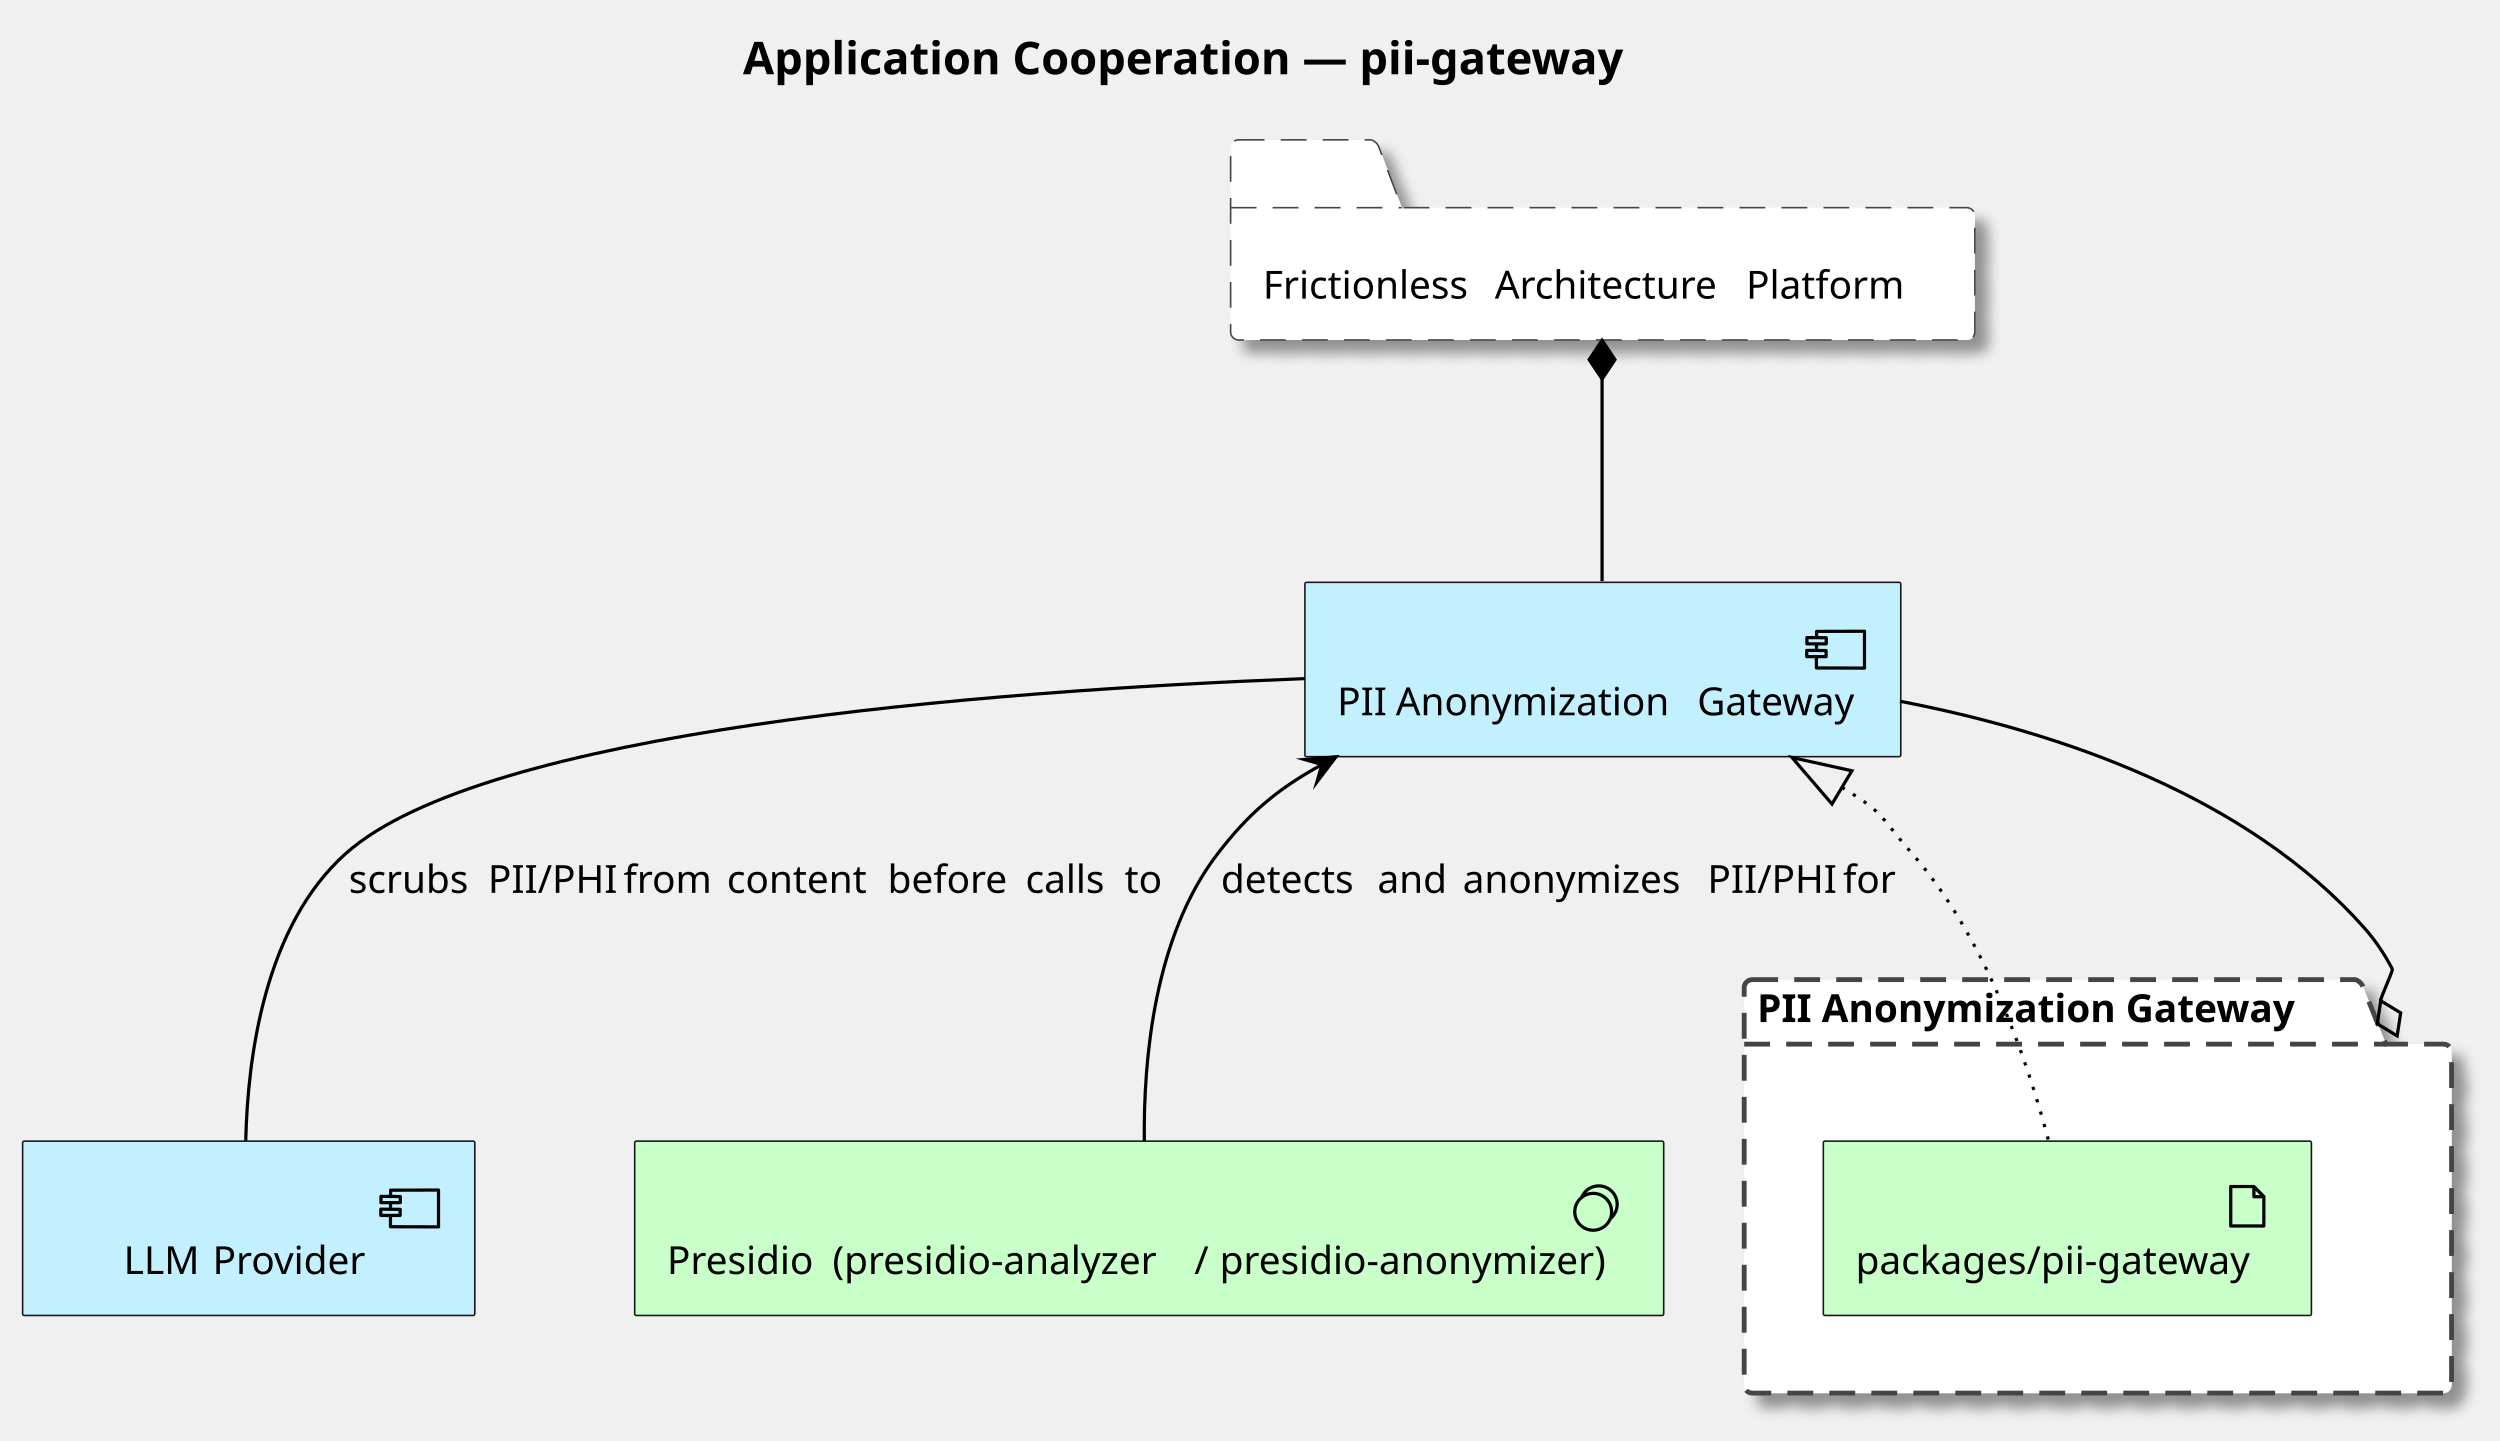
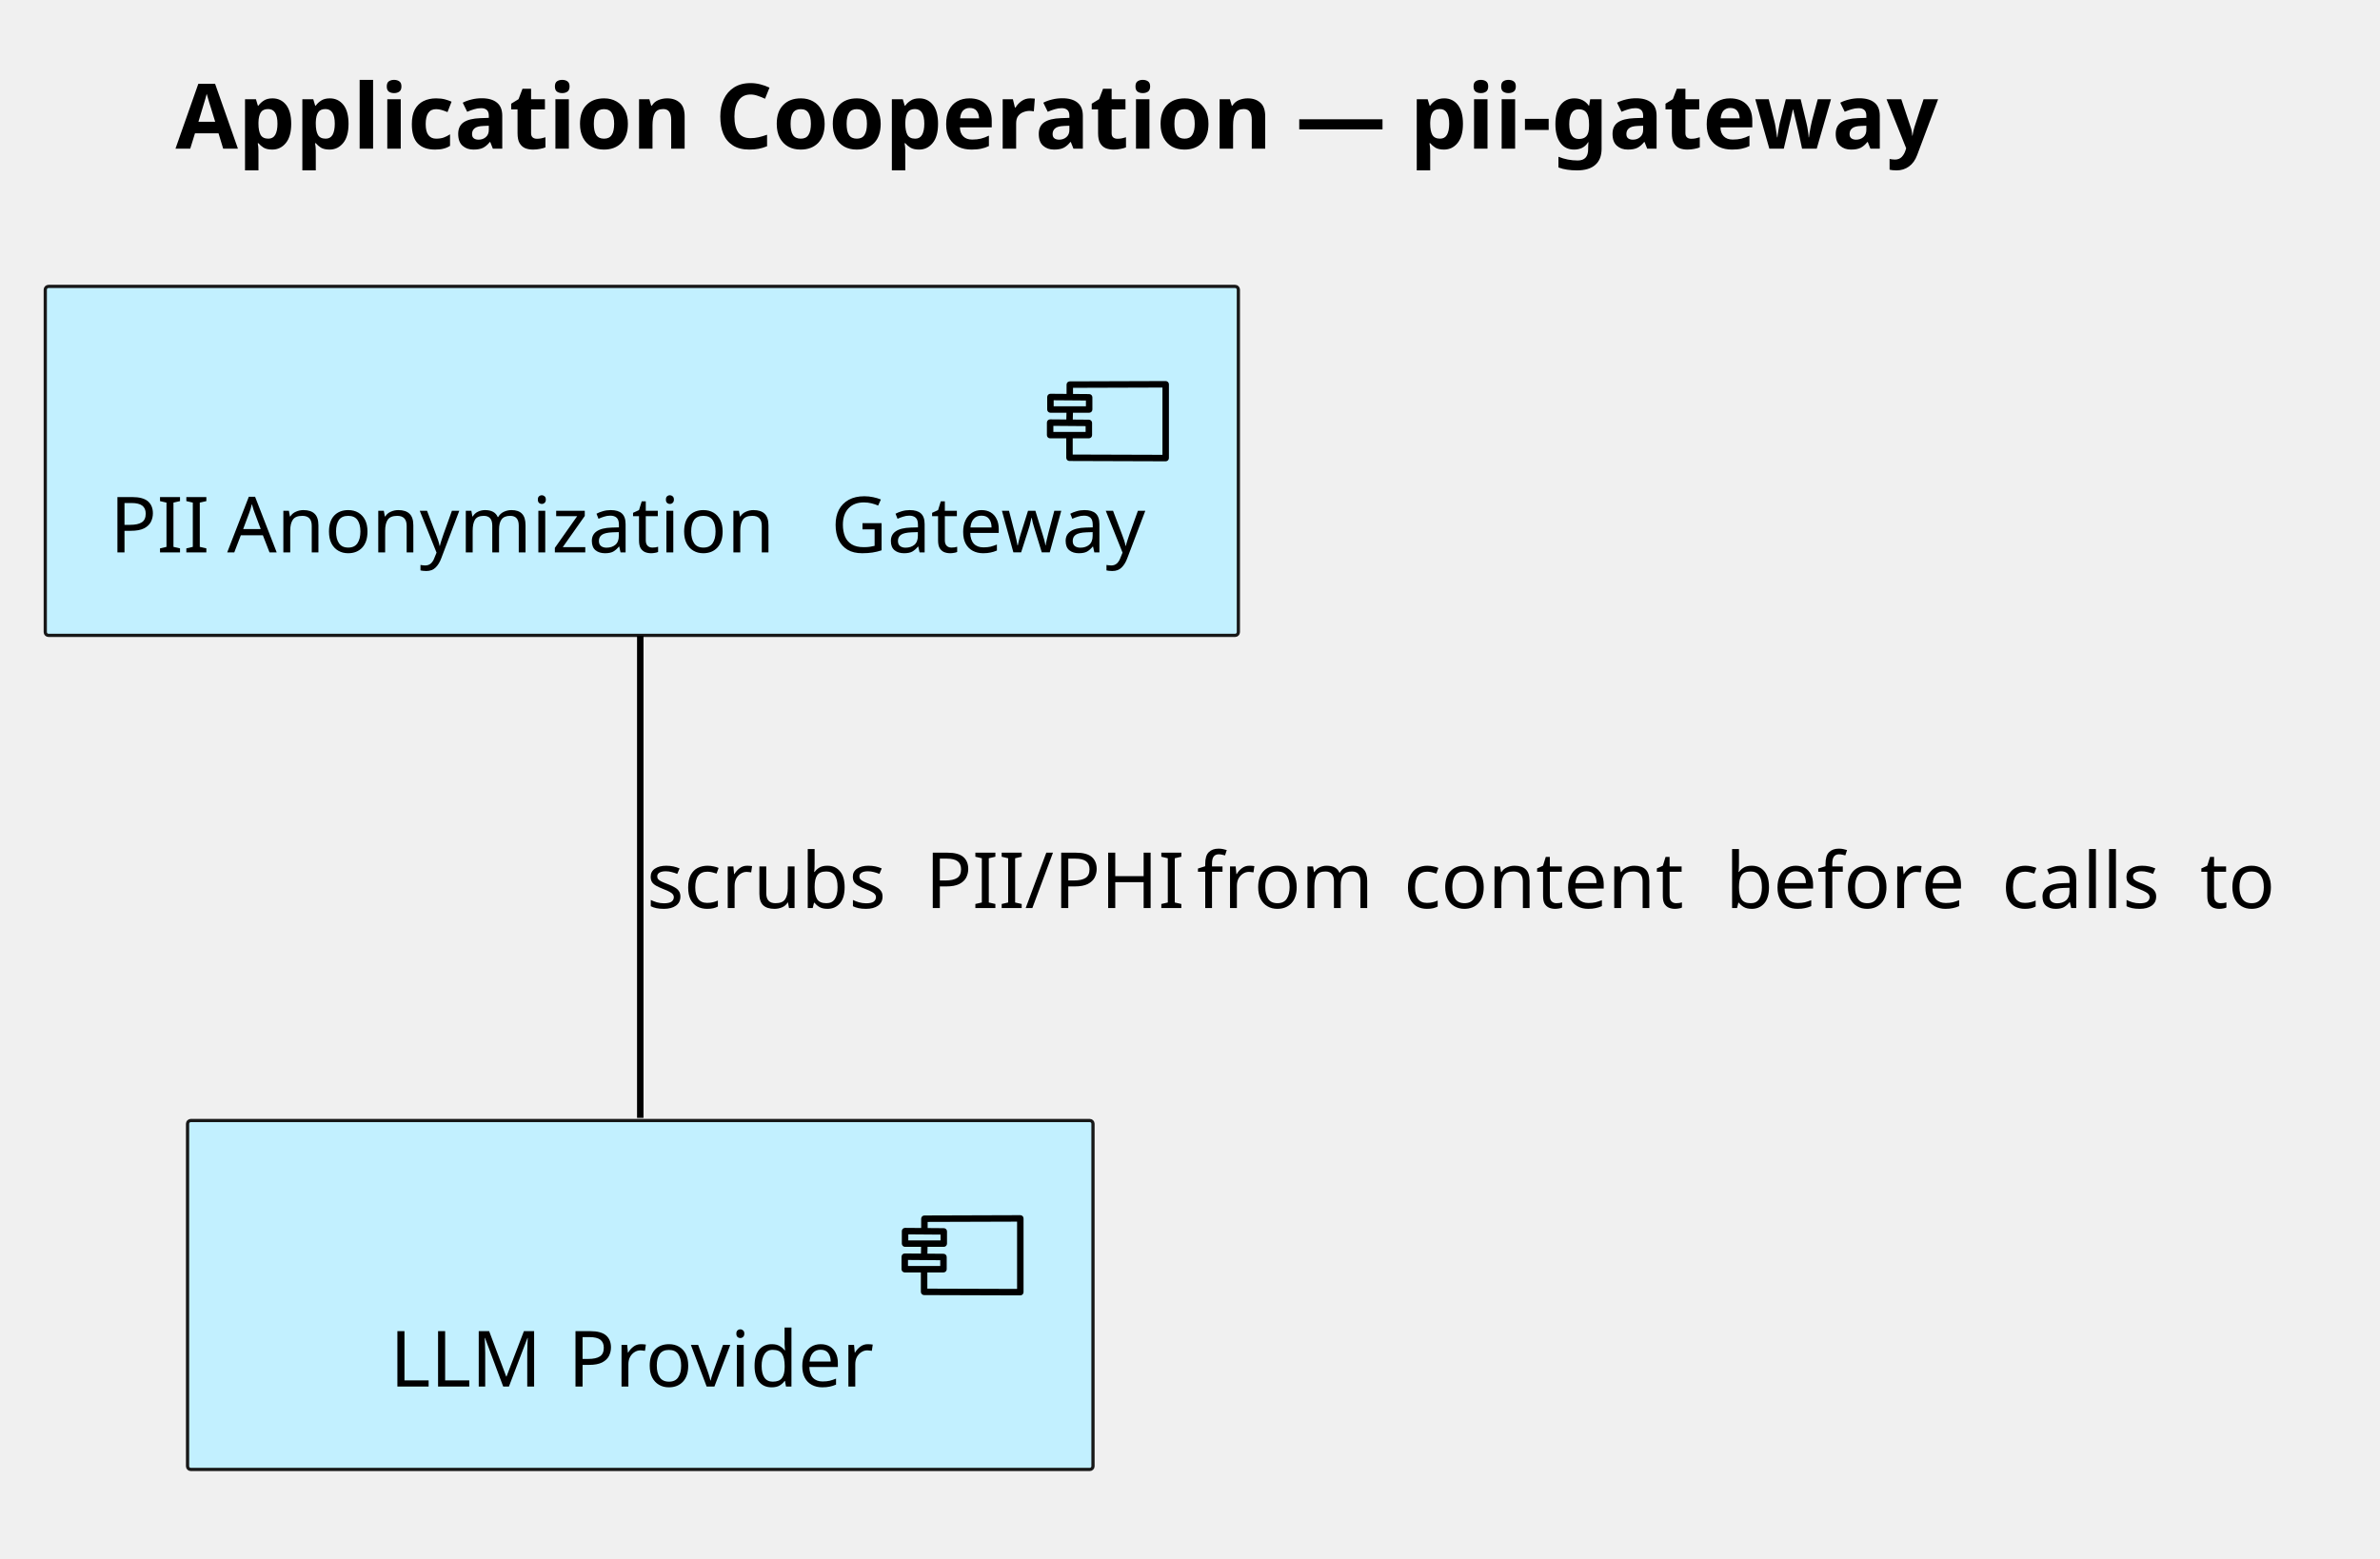
- <svg xmlns="http://www.w3.org/2000/svg" version="1.1" data-diagram-type="DESCRIPTION" style="width:774px;height:446px;background:#FFFFFF;" width="774px" height="446px" viewBox="0 0 774 446" zoomAndPan="magnify" preserveAspectRatio="none" contentStyleType="text/css">
-   <defs>
-     <filter id="f1bd6a1x02zw8t" x="-1" y="-1" width="300%" height="300%">
-       <feGaussianBlur result="blurOut" stdDeviation="2" />
-       <feColorMatrix type="matrix" in="blurOut" result="blurOut2" values="0 0 0 0 0 0 0 0 0 0 0 0 0 0 0 0 0 0 .4 0" />
-       <feOffset result="blurOut3" in="blurOut2" dx="4" dy="4" />
-       <feBlend in="SourceGraphic" in2="blurOut3" mode="normal" />
-     </filter>
-   </defs>
+ <svg xmlns="http://www.w3.org/2000/svg" version="1.1" data-diagram-type="DESCRIPTION" style="width:368px;height:241px;background:#FFFFFF;" width="368px" height="241px" viewBox="0 0 368 241" zoomAndPan="magnify" preserveAspectRatio="none" contentStyleType="text/css">
+   <defs />
  <g font-family="sans-serif" lengthAdjust="spacing">
    <g class="title" data-source-line="4">
-       <text x="230.016" y="22.995" fill="#000" font-size="14" textLength="306.968" font-weight="700">Application Cooperation — pii-gateway</text>
+       <text x="27.133" y="22.995" fill="#000" font-size="14" textLength="306.968" font-weight="700">Application Cooperation — pii-gateway</text>
    </g>
-     <g class="cluster" data-qualified-name="e_id0305c87937d55f" id="ent0005" data-source-line="340">
-       <path d="M542.5,303.297 L729.184,303.297 A3.75,3.75 0 0 1 731.684,305.797 L738.684,323.266 L756.5,323.266 A2.5,2.5 0 0 1 759,325.766 L759,428.797 A2.5,2.5 0 0 1 756.5,431.297 L542.5,431.297 A2.5,2.5 0 0 1 540,428.797 L540,305.797 A2.5,2.5 0 0 1 542.5,303.297" style="stroke:#444;stroke-width:1.5;stroke-dasharray:8,5;" fill="#FFF" filter="url(#f1bd6a1x02zw8t)" />
-       <line x1="540" y1="323.266" x2="738.684" y2="323.266" style="stroke:#444;stroke-width:1.5;stroke-dasharray:8,5;" />
-       <text x="544" y="316.436" fill="#000" font-size="12" textLength="185.684" font-weight="700" font-family="Verdana">PII Anonymization Gateway</text>
+     <g class="entity" data-qualified-name="e_idc7fc80ba220752" id="ent0001" data-source-line="167">
+       <rect x="7" y="44.297" width="184.479" height="53.969" fill="#C2F0FF" style="stroke:#181818;stroke-width:0.5;" rx="0.5" ry="0.5" />
+       <path d="M180.239,58.936 L165.413,58.983 A0.5,0.5 0 0 0 164.913,59.483 L164.913,60.92 L162.425,60.901 A0.5,0.5 0 0 0 161.92,61.401 L161.92,63.336 A0.5,0.5 0 0 0 162.42,63.836 L164.901,63.836 L164.877,64.879 L162.378,64.859 A0.5,0.5 0 0 0 161.874,65.36 L161.874,67.295 A0.5,0.5 0 0 0 162.373,67.795 L164.866,67.795 L164.866,70.797 A0.5,0.5 0 0 0 165.366,71.297 L180.239,71.344 A0.5,0.5 0 0 0 180.741,70.844 L180.741,59.436 A0.5,0.5 0 0 0 180.239,58.936 M179.74,59.938 L179.74,70.342 L165.865,70.299 L165.865,67.795 L168.36,67.795 A0.5,0.5 0 0 0 168.859,67.295 L168.859,65.407 A0.5,0.5 0 0 0 168.363,64.907 L165.877,64.887 L165.901,63.836 L168.406,63.836 A0.5,0.5 0 0 0 168.906,63.336 L168.906,61.447 A0.5,0.5 0 0 0 168.41,60.948 L165.912,60.928 L165.912,59.981 M162.92,61.905 L167.907,61.943 L167.907,62.836 L162.92,62.836 M162.873,65.864 L167.86,65.903 L167.86,66.795 L162.873,66.795" fill="#000" />
+       <text x="17" y="85.436" fill="#000" font-size="12" textLength="14.314" font-family="Verdana">PII</text>
+       <text x="31.314" y="85.436" fill="#000" font-size="12" font-family="Verdana"> </text>
+       <text x="35.129" y="85.436" fill="#000" font-size="12" textLength="89.525" font-family="Verdana">Anonymization</text>
+       <text x="124.654" y="85.436" fill="#000" font-size="12" font-family="Verdana"> </text>
+       <text x="128.469" y="85.436" fill="#000" font-size="12" textLength="53.01" font-family="Verdana">Gateway</text>
    </g>
-     <g class="entity" data-qualified-name="e_id0305c87937d55f.e_id8b34f5f03beb50" id="ent0006" data-source-line="247">
-       <rect x="564.5" y="353.297" width="151.109" height="53.969" fill="#C9FFC9" style="stroke:#181818;stroke-width:0.5;" rx="0.5" ry="0.5" />
-       <path d="M690.639,366.847 A0.5,0.5 0 0 0 690.139,367.347 L690.139,379.556 A0.5,0.5 0 0 0 690.639,380.056 L700.887,380.056 A0.5,0.5 0 0 0 701.387,379.556 L701.387,370.429 A0.5,0.5 0 0 0 701.241,370.076 L698.161,366.994 A0.5,0.5 0 0 0 698.034,366.968 A0.5,0.5 0 0 0 697.741,366.847 M691.139,367.847 L697.307,367.847 L697.307,370.496 A0.5,0.5 0 0 0 697.807,370.995 L700.387,370.995 L700.387,379.056 L691.139,379.056 M698.307,368.62 L699.68,369.996 L698.307,369.996" fill="#000" />
-       <text x="574.5" y="394.436" fill="#000" font-size="12" textLength="131.109" font-family="Verdana">packages/pii-gateway</text>
+     <g class="entity" data-qualified-name="e_id2610ae0cc2cc50" id="ent0002" data-source-line="167">
+       <rect x="29" y="173.297" width="140" height="53.969" fill="#C2F0FF" style="stroke:#181818;stroke-width:0.5;" rx="0.5" ry="0.5" />
+       <path d="M157.76,187.936 L142.934,187.983 A0.5,0.5 0 0 0 142.434,188.483 L142.434,189.92 L139.946,189.901 A0.5,0.5 0 0 0 139.442,190.401 L139.442,192.336 A0.5,0.5 0 0 0 139.942,192.836 L142.422,192.836 L142.399,193.879 L139.899,193.859 A0.5,0.5 0 0 0 139.395,194.36 L139.395,196.295 A0.5,0.5 0 0 0 139.895,196.795 L142.387,196.795 L142.387,199.797 A0.5,0.5 0 0 0 142.888,200.297 L157.761,200.344 A0.5,0.5 0 0 0 158.262,199.844 L158.262,188.436 A0.5,0.5 0 0 0 157.761,187.936 M157.262,188.938 L157.262,199.342 L143.387,199.299 L143.387,196.795 L145.881,196.795 A0.5,0.5 0 0 0 146.381,196.295 L146.381,194.407 A0.5,0.5 0 0 0 145.885,193.907 L143.399,193.887 L143.422,192.836 L145.928,192.836 A0.5,0.5 0 0 0 146.428,192.336 L146.428,190.447 A0.5,0.5 0 0 0 145.932,189.948 L143.434,189.928 L143.434,188.981 M140.442,190.905 L145.428,190.943 L145.428,191.836 L140.442,191.836 M140.395,194.864 L145.381,194.903 L145.381,195.795 L140.395,195.795" fill="#000" />
+       <text x="60.29" y="214.436" fill="#000" font-size="12" textLength="23.725" font-family="Verdana">LLM</text>
+       <text x="84.015" y="214.436" fill="#000" font-size="12" font-family="Verdana"> </text>
+       <text x="87.829" y="214.436" fill="#000" font-size="12" textLength="49.881" font-family="Verdana">Provider</text>
    </g>
-     <g class="entity" data-qualified-name="e_id54dd4701dbf151" id="ent0001" data-source-line="340">
-       <path d="M383.5,43.297 L424.5,43.297 A3.75,3.75 0 0 1 427,45.797 L434,64.297 L608.914,64.297 A2.5,2.5 0 0 1 611.414,66.797 L611.414,102.766 A2.5,2.5 0 0 1 608.914,105.266 L383.5,105.266 A2.5,2.5 0 0 1 381,102.766 L381,45.797 A2.5,2.5 0 0 1 383.5,43.297" style="stroke:#444;stroke-width:0.5;stroke-dasharray:8,5;" fill="#FFF" filter="url(#f1bd6a1x02zw8t)" />
-       <line x1="381" y1="64.297" x2="434" y2="64.297" style="stroke:#444;stroke-width:0.5;stroke-dasharray:8,5;" />
-       <text x="391" y="92.436" fill="#000" font-size="12" textLength="67.975" font-family="Verdana">Frictionless</text>
-       <text x="458.975" y="92.436" fill="#000" font-size="12" font-family="Verdana"> </text>
-       <text x="462.789" y="92.436" fill="#000" font-size="12" textLength="73.992" font-family="Verdana">Architecture</text>
-       <text x="536.781" y="92.436" fill="#000" font-size="12" font-family="Verdana"> </text>
-       <text x="540.596" y="92.436" fill="#000" font-size="12" textLength="50.818" font-family="Verdana">Platform</text>
-     </g>
-     <g class="entity" data-qualified-name="e_idc7fc80ba220752" id="ent0002" data-source-line="167">
-       <rect x="404" y="180.297" width="184.479" height="53.969" fill="#C2F0FF" style="stroke:#181818;stroke-width:0.5;" rx="0.5" ry="0.5" />
-       <path d="M577.239,194.936 L562.413,194.983 A0.5,0.5 0 0 0 561.913,195.483 L561.913,196.92 L559.425,196.901 A0.5,0.5 0 0 0 558.92,197.401 L558.92,199.336 A0.5,0.5 0 0 0 559.42,199.836 L561.901,199.836 L561.877,200.879 L559.378,200.859 A0.5,0.5 0 0 0 558.874,201.36 L558.874,203.295 A0.5,0.5 0 0 0 559.373,203.795 L561.866,203.795 L561.866,206.797 A0.5,0.5 0 0 0 562.366,207.297 L577.239,207.344 A0.5,0.5 0 0 0 577.741,206.844 L577.741,195.436 A0.5,0.5 0 0 0 577.239,194.936 M576.74,195.938 L576.74,206.342 L562.865,206.299 L562.865,203.795 L565.36,203.795 A0.5,0.5 0 0 0 565.859,203.295 L565.859,201.407 A0.5,0.5 0 0 0 565.363,200.907 L562.877,200.887 L562.901,199.836 L565.406,199.836 A0.5,0.5 0 0 0 565.906,199.336 L565.906,197.447 A0.5,0.5 0 0 0 565.41,196.948 L562.912,196.928 L562.912,195.981 M559.92,197.905 L564.907,197.943 L564.907,198.836 L559.92,198.836 M559.873,201.864 L564.86,201.903 L564.86,202.795 L559.873,202.795" fill="#000" />
-       <text x="414" y="221.436" fill="#000" font-size="12" textLength="14.314" font-family="Verdana">PII</text>
-       <text x="428.314" y="221.436" fill="#000" font-size="12" font-family="Verdana"> </text>
-       <text x="432.129" y="221.436" fill="#000" font-size="12" textLength="89.525" font-family="Verdana">Anonymization</text>
-       <text x="521.654" y="221.436" fill="#000" font-size="12" font-family="Verdana"> </text>
-       <text x="525.469" y="221.436" fill="#000" font-size="12" textLength="53.01" font-family="Verdana">Gateway</text>
-     </g>
-     <g class="entity" data-qualified-name="e_id2610ae0cc2cc50" id="ent0003" data-source-line="167">
-       <rect x="7" y="353.297" width="140" height="53.969" fill="#C2F0FF" style="stroke:#181818;stroke-width:0.5;" rx="0.5" ry="0.5" />
-       <path d="M135.76,367.936 L120.934,367.983 A0.5,0.5 0 0 0 120.434,368.483 L120.434,369.92 L117.946,369.901 A0.5,0.5 0 0 0 117.442,370.401 L117.442,372.336 A0.5,0.5 0 0 0 117.942,372.836 L120.422,372.836 L120.399,373.879 L117.899,373.859 A0.5,0.5 0 0 0 117.395,374.36 L117.395,376.295 A0.5,0.5 0 0 0 117.895,376.795 L120.387,376.795 L120.387,379.797 A0.5,0.5 0 0 0 120.888,380.297 L135.761,380.344 A0.5,0.5 0 0 0 136.262,379.844 L136.262,368.436 A0.5,0.5 0 0 0 135.761,367.936 M135.262,368.938 L135.262,379.342 L121.387,379.299 L121.387,376.795 L123.881,376.795 A0.5,0.5 0 0 0 124.381,376.295 L124.381,374.407 A0.5,0.5 0 0 0 123.885,373.907 L121.399,373.887 L121.422,372.836 L123.928,372.836 A0.5,0.5 0 0 0 124.428,372.336 L124.428,370.447 A0.5,0.5 0 0 0 123.932,369.948 L121.434,369.928 L121.434,368.981 M118.442,370.905 L123.428,370.943 L123.428,371.836 L118.442,371.836 M118.395,374.864 L123.381,374.903 L123.381,375.795 L118.395,375.795" fill="#000" />
-       <text x="38.29" y="394.436" fill="#000" font-size="12" textLength="23.725" font-family="Verdana">LLM</text>
-       <text x="62.015" y="394.436" fill="#000" font-size="12" font-family="Verdana"> </text>
-       <text x="65.829" y="394.436" fill="#000" font-size="12" textLength="49.881" font-family="Verdana">Provider</text>
-     </g>
-     <g class="entity" data-qualified-name="e_idd46328fd3f165d" id="ent0004" data-source-line="210">
-       <rect x="196.5" y="353.297" width="318.576" height="53.969" fill="#C9FFC9" style="stroke:#181818;stroke-width:0.5;" rx="0.5" ry="0.5" />
-       <path d="M495.066,366.647 C492.541,366.609 490.247,368.106 489.26,370.418 C487.886,371.574 487.02,373.313 487.043,375.245 C487.084,378.664 489.897,381.416 493.316,381.381 C495.848,381.355 498.016,379.808 498.959,377.618 A0.5,0.5 0 0 0 498.97,377.608 C500.952,375.94 501.691,373.212 500.822,370.772 C499.953,368.332 497.656,366.686 495.066,366.647 M495.051,367.647 C497.226,367.68 499.149,369.058 499.879,371.108 C500.409,372.597 500.228,374.209 499.451,375.517 C499.458,375.385 499.462,375.252 499.46,375.118 C499.431,371.698 496.628,368.938 493.209,368.961 A0.5,0.5 0 0 0 493.189,368.969 A0.5,0.5 0 0 0 493.167,368.961 C492.453,368.971 491.768,369.102 491.131,369.334 C492.117,368.259 493.532,367.624 495.05,367.647 M493.199,369.954 A0.5,0.5 0 0 0 493.217,369.962 C496.096,369.942 498.436,372.248 498.461,375.128 C498.485,378.007 496.184,380.352 493.304,380.382 C490.425,380.411 488.077,378.113 488.043,375.233 C488.024,373.645 488.713,372.217 489.818,371.249 A0.5,0.5 0 0 0 490.083,371.031 C490.942,370.374 492.014,369.978 493.181,369.962 A0.5,0.5 0 0 0 493.199,369.954" fill="#000" />
-       <text x="206.5" y="394.436" fill="#000" font-size="12" textLength="47.432" font-family="Verdana">Presidio</text>
-       <text x="253.932" y="394.436" fill="#000" font-size="12" font-family="Verdana"> </text>
-       <text x="257.746" y="394.436" fill="#000" font-size="12" textLength="108.188" font-family="Verdana">(presidio-analyzer</text>
-       <text x="365.934" y="394.436" fill="#000" font-size="12" font-family="Verdana"> </text>
-       <text x="369.748" y="394.436" fill="#000" font-size="12" font-family="Verdana">/</text>
-       <text x="373.791" y="394.436" fill="#000" font-size="12" font-family="Verdana"> </text>
-       <text x="377.605" y="394.436" fill="#000" font-size="12" textLength="127.471" font-family="Verdana">presidio-anonymizer)</text>
-     </g>
-     <g class="link" data-entity-1="ent0001" data-entity-2="ent0002" id="lnk7" data-source-line="349" data-link-type="composition">
-       <path d="M496,117.347 C496,139.857 496,158.367 496,179.927" style="stroke:#000;stroke-width:1;" fill="none" id="e_id54dd4701dbf151-backto-e_idc7fc80ba220752" />
-       <polygon points="496,105.347,492,111.347,496,117.347,500,111.347,496,105.347" fill="#000" style="stroke:#000;stroke-width:1;stroke-linejoin:miter;stroke-miterlimit:10;" />
-       <text x="497" y="147.436" fill="#000" font-size="12" font-family="Verdana"> </text>
-     </g>
-     <g class="link" data-entity-1="ent0002" data-entity-2="ent0003" id="lnk8" data-source-line="349" data-link-type="association">
-       <path d="M403.95,210.097 C302.99,213.997 149.61,226.217 107,264.297 C82.08,286.567 76.68,326.707 76.08,353.177" style="stroke:#000;stroke-width:1;" fill="none" id="e_idc7fc80ba220752-e_id2610ae0cc2cc50" />
-       <text x="108" y="276.436" fill="#000" font-size="12" textLength="39.258" font-family="Verdana">scrubs</text>
-       <text x="147.258" y="276.436" fill="#000" font-size="12" font-family="Verdana"> </text>
-       <text x="151.072" y="276.436" fill="#000" font-size="12" textLength="38.156" font-family="Verdana">PII/PHI</text>
-       <text x="189.229" y="276.436" fill="#000" font-size="12" font-family="Verdana"> </text>
-       <text x="193.043" y="276.436" fill="#000" font-size="12" textLength="28.189" font-family="Verdana">from</text>
-       <text x="221.232" y="276.436" fill="#000" font-size="12" font-family="Verdana"> </text>
-       <text x="225.047" y="276.436" fill="#000" font-size="12" textLength="45.943" font-family="Verdana">content</text>
-       <text x="270.99" y="276.436" fill="#000" font-size="12" font-family="Verdana"> </text>
-       <text x="274.805" y="276.436" fill="#000" font-size="12" textLength="38.883" font-family="Verdana">before</text>
-       <text x="313.688" y="276.436" fill="#000" font-size="12" font-family="Verdana"> </text>
-       <text x="317.502" y="276.436" fill="#000" font-size="12" textLength="26.871" font-family="Verdana">calls</text>
-       <text x="344.373" y="276.436" fill="#000" font-size="12" font-family="Verdana"> </text>
-       <text x="348.188" y="276.436" fill="#000" font-size="12" textLength="12.047" font-family="Verdana">to</text>
-     </g>
-     <g class="link" data-entity-1="ent0002" data-entity-2="ent0006" id="lnk10" data-source-line="349" data-link-type="extension">
-       <path d="M570.262,243.786 C583.752,251.866 581.71,252.537 592,264.297 C614.52,290.017 627.52,327.797 634.18,352.947" style="stroke:#000;stroke-width:1;stroke-dasharray:1,3;" fill="none" id="e_idc7fc80ba220752-backto-e_id8b34f5f03beb50" />
-       <polygon points="554.82,234.537,567.179,248.933,573.345,238.639,554.82,234.537" fill="none" style="stroke:#000;stroke-width:1;stroke-linejoin:miter;stroke-miterlimit:10;" />
-       <text x="603" y="276.436" fill="#000" font-size="12" font-family="Verdana"> </text>
-     </g>
-     <g class="link" data-entity-1="ent0002" data-entity-2="ent0004" id="lnk12" data-source-line="349" data-link-type="dependency">
-       <path d="M409.27,236.708 C395.3,244.398 386.61,251.807 377,264.297 C357.32,289.877 353.99,328.037 354.28,353.297" style="stroke:#000;stroke-width:1;" fill="none" id="e_idc7fc80ba220752-backto-e_idd46328fd3f165d" />
-       <polygon points="413.65,234.297,403.837,235.133,409.27,236.708,407.695,242.141,413.65,234.297" fill="#000" style="stroke:#000;stroke-width:1;stroke-linejoin:miter;stroke-miterlimit:10;" />
-       <text x="378" y="276.436" fill="#000" font-size="12" textLength="44.643" font-family="Verdana">detects</text>
-       <text x="422.643" y="276.436" fill="#000" font-size="12" font-family="Verdana"> </text>
-       <text x="426.457" y="276.436" fill="#000" font-size="12" textLength="22.576" font-family="Verdana">and</text>
-       <text x="449.033" y="276.436" fill="#000" font-size="12" font-family="Verdana"> </text>
-       <text x="452.848" y="276.436" fill="#000" font-size="12" textLength="71.965" font-family="Verdana">anonymizes</text>
-       <text x="524.813" y="276.436" fill="#000" font-size="12" font-family="Verdana"> </text>
-       <text x="528.627" y="276.436" fill="#000" font-size="12" textLength="38.156" font-family="Verdana">PII/PHI</text>
-       <text x="566.783" y="276.436" fill="#000" font-size="12" font-family="Verdana"> </text>
-       <text x="570.598" y="276.436" fill="#000" font-size="12" textLength="16.5" font-family="Verdana">for</text>
-     </g>
-     <g class="link" data-entity-1="ent0005" data-entity-2="ent0002" id="lnk13" data-source-line="349" data-link-type="aggregation">
-       <path d="M737.078,309.844 C736.793,309.264 740.958,300.569 740.659,299.998 C738.268,295.429 735.41,291.139 732,287.297 C695.73,246.417 637.68,226.647 588.23,217.107" style="stroke:#000;stroke-width:1;" fill="none" id="e_id0305c87937d55f-backto-e_idc7fc80ba220752" />
-       <polygon points="742.162,320.713,743.243,313.584,737.078,309.844,735.997,316.973,742.162,320.713" fill="none" style="stroke:#000;stroke-width:1;stroke-linejoin:miter;stroke-miterlimit:10;" />
-       <text x="723" y="276.436" fill="#000" font-size="12" font-family="Verdana"> </text>
+     <g class="link" data-entity-1="ent0001" data-entity-2="ent0002" id="lnk3" data-source-line="349" data-link-type="association">
+       <path d="M99,98.307 C99,120.077 99,151.007 99,172.887" style="stroke:#000;stroke-width:1;" fill="none" id="e_idc7fc80ba220752-e_id2610ae0cc2cc50" />
+       <text x="100" y="140.436" fill="#000" font-size="12" textLength="39.258" font-family="Verdana">scrubs</text>
+       <text x="139.258" y="140.436" fill="#000" font-size="12" font-family="Verdana"> </text>
+       <text x="143.072" y="140.436" fill="#000" font-size="12" textLength="38.156" font-family="Verdana">PII/PHI</text>
+       <text x="181.229" y="140.436" fill="#000" font-size="12" font-family="Verdana"> </text>
+       <text x="185.043" y="140.436" fill="#000" font-size="12" textLength="28.189" font-family="Verdana">from</text>
+       <text x="213.232" y="140.436" fill="#000" font-size="12" font-family="Verdana"> </text>
+       <text x="217.047" y="140.436" fill="#000" font-size="12" textLength="45.943" font-family="Verdana">content</text>
+       <text x="262.99" y="140.436" fill="#000" font-size="12" font-family="Verdana"> </text>
+       <text x="266.805" y="140.436" fill="#000" font-size="12" textLength="38.883" font-family="Verdana">before</text>
+       <text x="305.688" y="140.436" fill="#000" font-size="12" font-family="Verdana"> </text>
+       <text x="309.502" y="140.436" fill="#000" font-size="12" textLength="26.871" font-family="Verdana">calls</text>
+       <text x="336.373" y="140.436" fill="#000" font-size="12" font-family="Verdana"> </text>
+       <text x="340.188" y="140.436" fill="#000" font-size="12" textLength="12.047" font-family="Verdana">to</text>
    </g>
  </g>
</svg>
